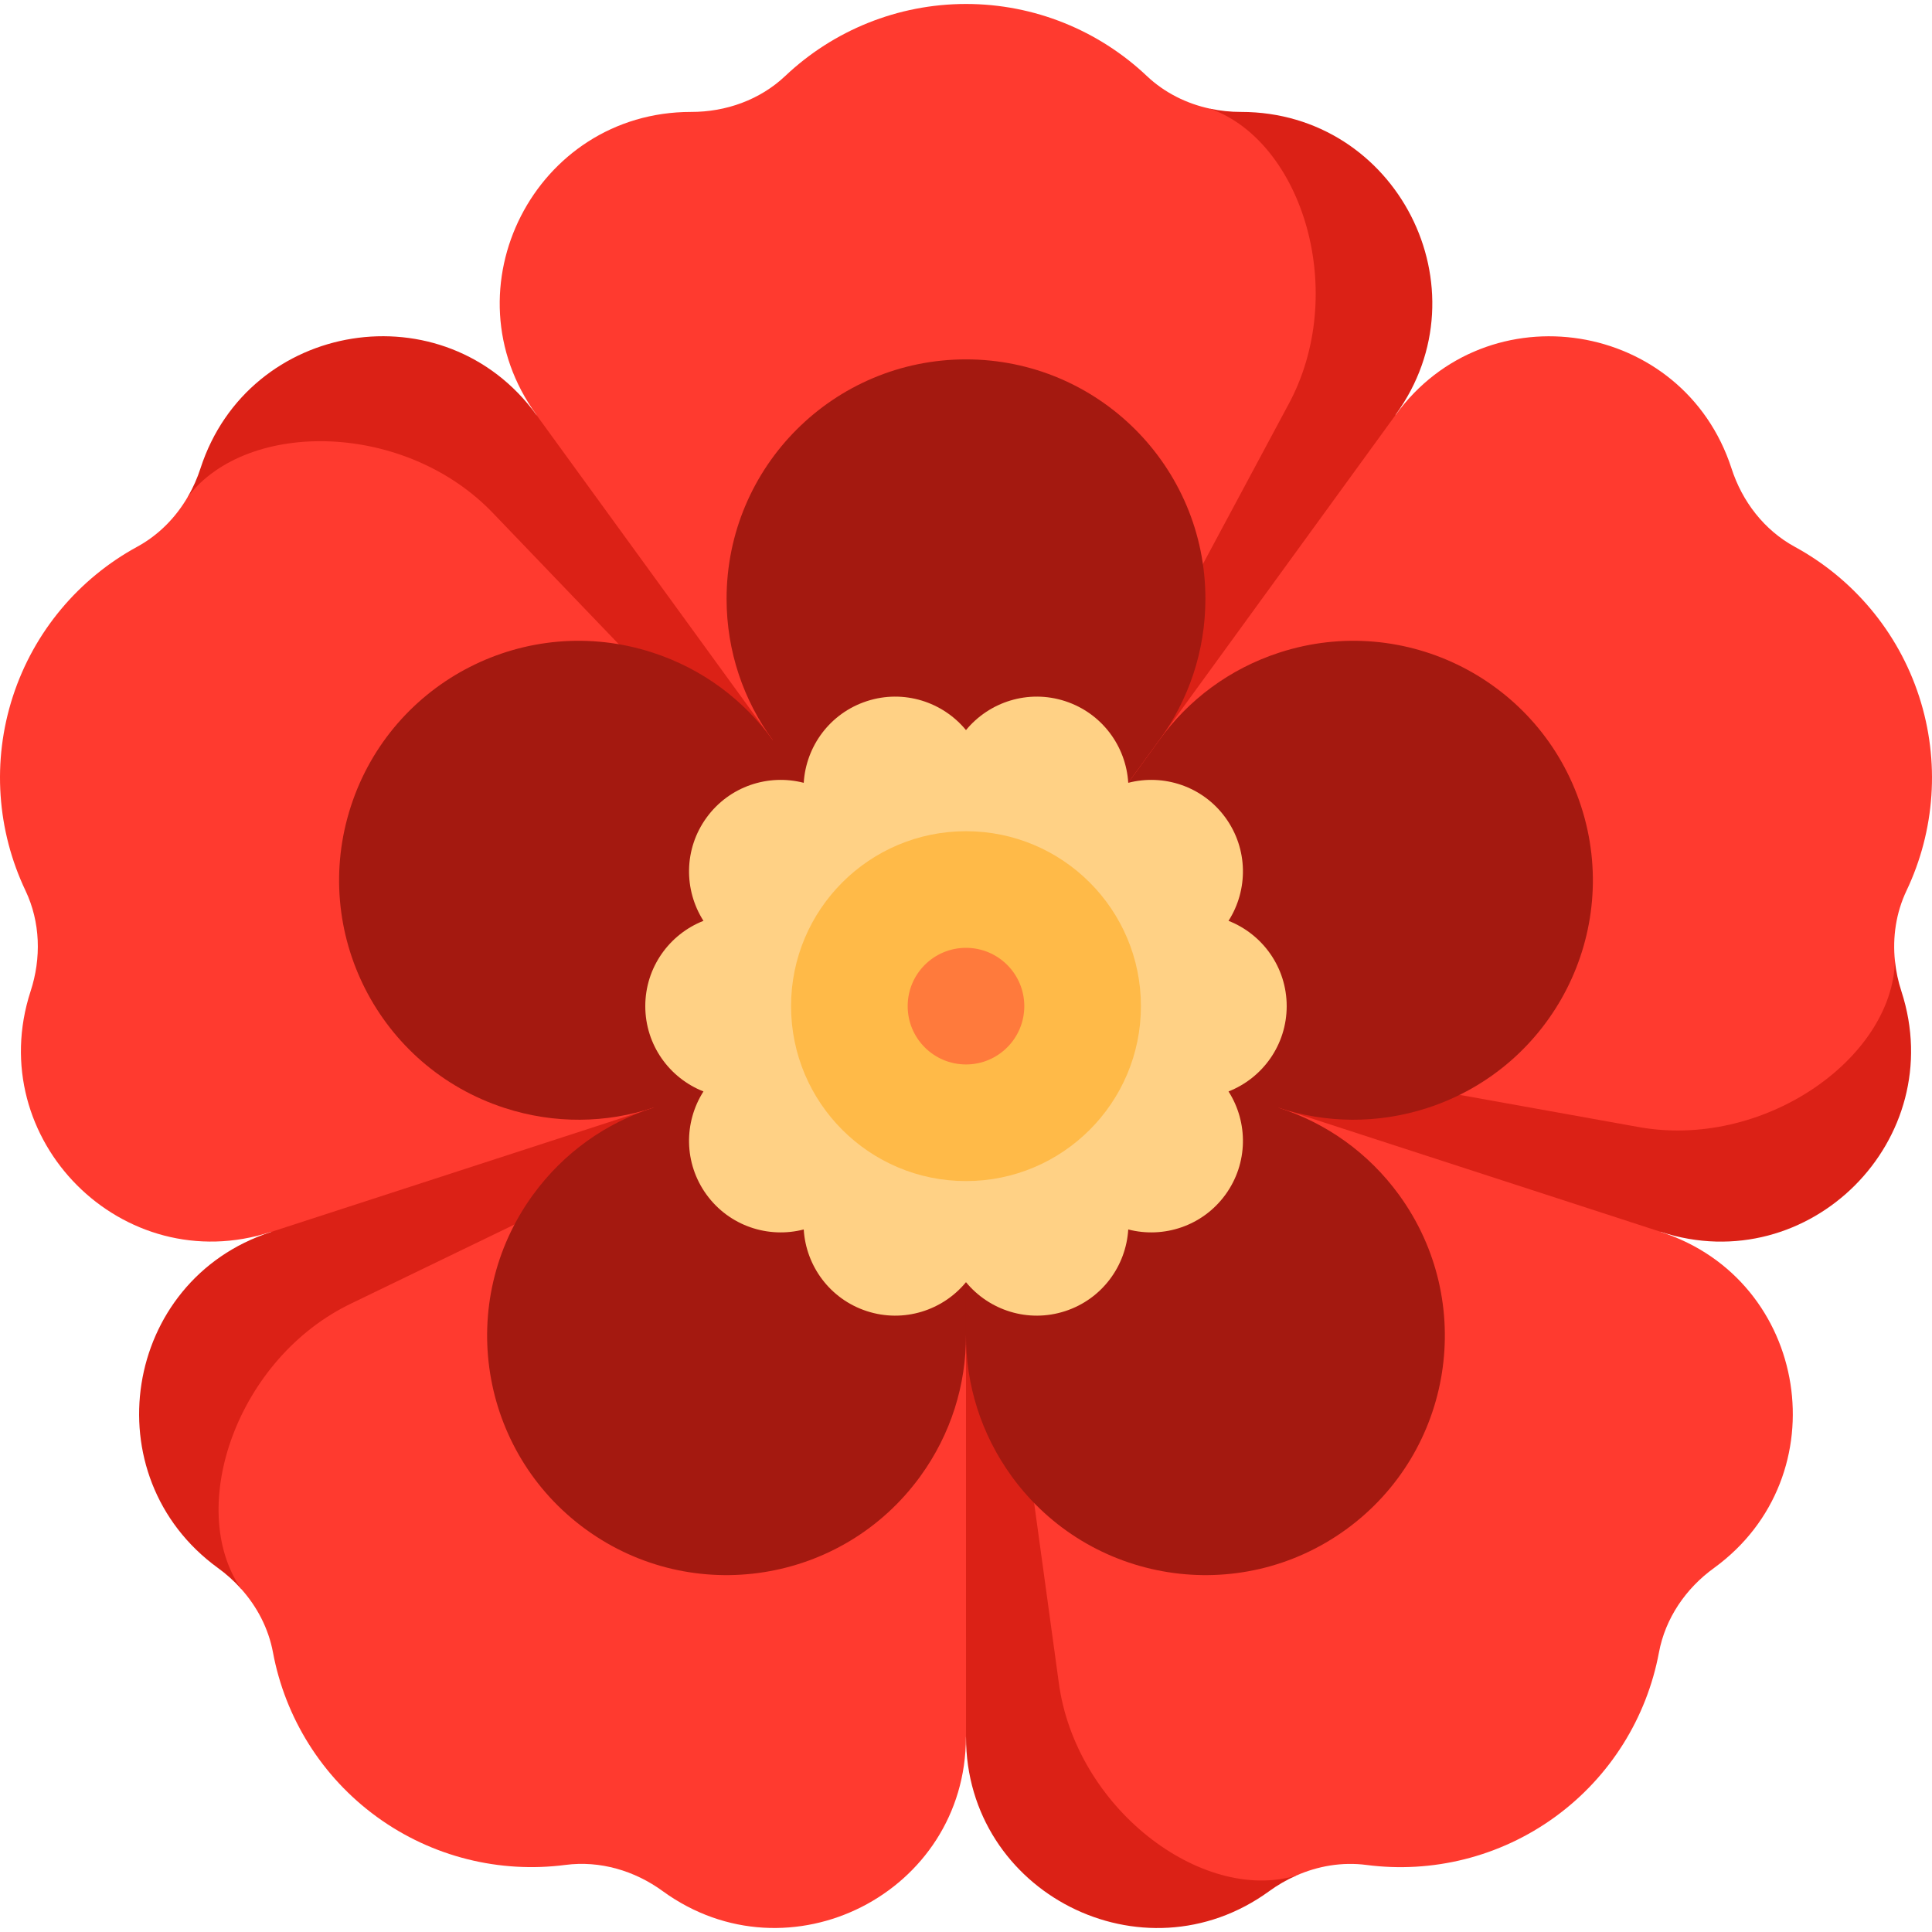
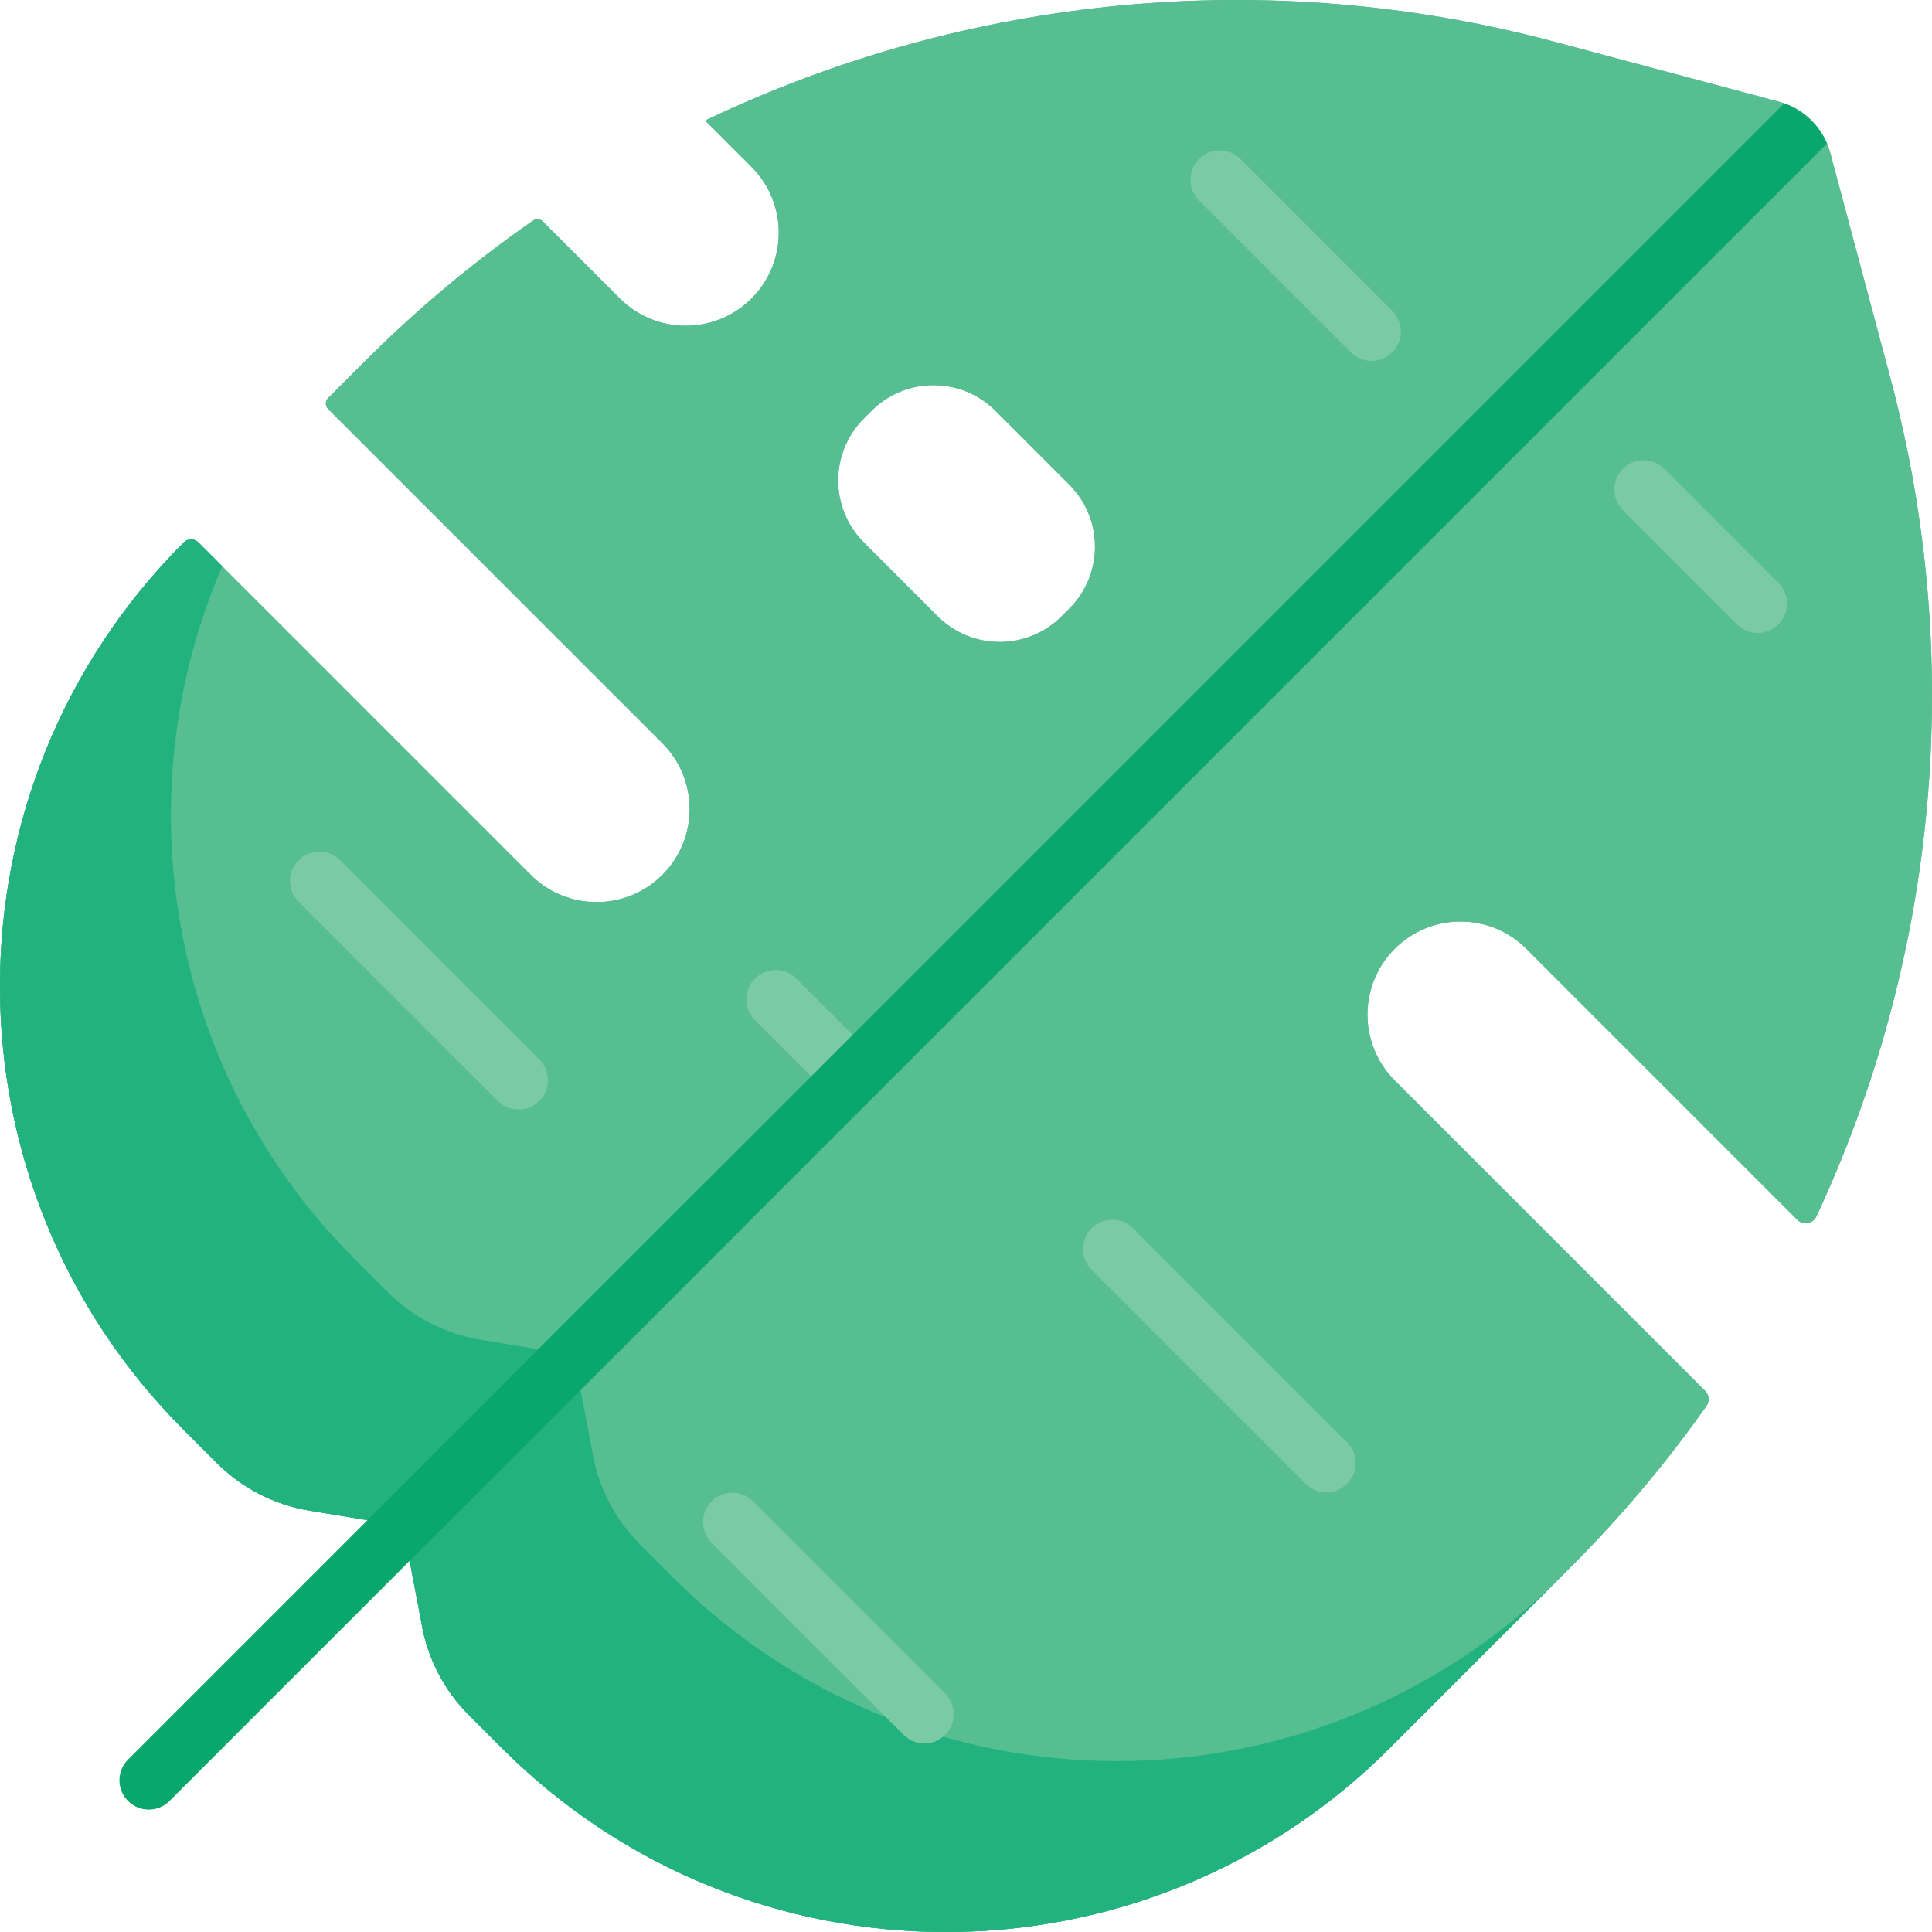
- <svg xmlns="http://www.w3.org/2000/svg" id="Capa_1" enable-background="new 0 0 497 497" height="512" viewBox="0 0 497 497" width="512">
+ <svg xmlns="http://www.w3.org/2000/svg" id="Capa_1" enable-background="new 0 0 494.122 494.122" height="512" viewBox="0 0 494.122 494.122" width="512">
+   <path d="m483.46 96.624-15.33-57.42c-1.72-6.45-6.76-11.49-13.21-13.21l-57.42-15.33c-73.39-19.59-150.08-11.75-216.64 19.91-.25.12-.31.46-.11.65l11.45 11.46c9.3 9.29 9.3 24.36 0 33.66-9.29 9.29-24.36 9.29-33.66 0l-19.7-19.7c-.67-.68-1.73-.77-2.51-.23-15.18 10.56-29.54 22.53-42.88 35.87l-9.54 9.54c-.77.77-.77 2.01 0 2.77l85.5 85.5c9.29 9.29 9.29 24.36 0 33.66-9.3 9.29-24.37 9.29-33.66 0l-85.04-85.04c-1.02-1.02-2.67-1.02-3.69 0-31.34 31.35-47.02 72.43-47.02 113.51 0 41.09 15.68 82.18 47.02 113.52l8.42 8.42c6.46 6.46 14.77 10.72 23.78 12.2l14.757 2.425 12.355-6.243 2.206 2.509-3.763 14.149 2.984 15.7c1.48 9.01 5.74 17.32 12.2 23.78l8.42 8.42c62.69 62.69 164.34 62.69 227.03 0l46.43-46.43c12.81-12.81 24.36-26.56 34.6-41.08.85-1.2.7-2.84-.34-3.88l-79.39-79.39c-9.29-9.3-9.29-24.37 0-33.66 9.3-9.3 24.37-9.3 33.66 0l69.31 69.31c1.48 1.48 3.99 1.05 4.87-.84 30.821-66.06 38.291-141.9 18.911-214.51zm-209.98 59.04-1.96 1.96c-8.75 8.75-22.94 8.75-31.7 0l-18.88-18.89c-8.76-8.75-8.76-22.94 0-31.7l1.96-1.96c8.75-8.75 22.94-8.75 31.7 0l18.88 18.89c8.76 8.75 8.76 22.94 0 31.7z" fill="#57be92" />
  <g>
-     <path d="m319.243 28.791c-2.672.008-5.327-.271-7.913-.821l-44.192 177.37h91.878v-98.64c23.564-32.435.319-77.909-39.773-77.909z" fill="#db2116" />
-     <path d="m311.331 27.97c-6.077-1.293-11.761-4.113-16.322-8.428-12.361-11.697-28.913-18.522-46.503-18.522s-34.142 6.825-46.502 18.522c-6.502 6.153-15.284 9.277-24.235 9.25-40.093 0-63.34 45.473-39.777 77.911v83.637l110.505 68.487 82.881-154.643c15.652-28.728 3.765-67.685-20.047-76.214z" fill="#ff3a2f" />
-     <path d="m310.085 154.036c0-34.014-27.574-61.588-61.587-61.587-34.014 0-61.587 27.574-61.588 61.587 0 13.576 4.392 26.126 11.833 36.306v34.242l49.754 34.242 49.758-68.482c7.44-10.179 11.83-22.733 11.83-36.308z" fill="#a41910" />
-     <path d="m51.582 120.458c-.818 2.544-1.904 4.983-3.226 7.272l140.766 92.205 9.615-29.592-60.769-83.635c-23.566-32.435-73.997-24.379-86.386 13.75z" fill="#db2116" />
-     <path d="m48.356 127.73c-3.107 5.38-7.546 9.915-13.06 12.919-14.944 8.14-26.549 21.774-31.985 38.503-5.435 16.729-4.059 34.58 3.245 49.95 3.842 8.085 4.1 17.402 1.308 25.907-12.39 38.13 23.674 74.292 61.806 61.906l79.544 25.845 99.283-83.933-121.462-126.612c-22.486-23.763-63.209-24.496-78.679-4.485z" fill="#ff3a2f" />
-     <path d="m167.867 167.871c-32.349-10.511-67.094 7.193-77.605 39.542s7.193 67.094 39.541 77.605c12.912 4.195 26.204 3.897 38.186-.035l32.566 10.581 47.941-36.738-49.754-68.484c-7.381-10.222-17.964-18.275-30.875-22.471z" fill="#a41910" />
-     <path d="m56.051 403.346c2.166 1.564 4.151 3.35 5.919 5.315l131.191-105.383-25.173-18.289-98.321 31.95c-38.128 12.389-46.051 62.842-13.616 86.407z" fill="#db2116" />
-     <path d="m61.97 408.661c4.156 4.618 7.098 10.24 8.251 16.413 3.124 16.728 12.504 31.979 26.734 42.318s31.633 14.547 48.508 12.349c8.876-1.156 17.818 1.478 25.043 6.762 32.435 23.566 77.972.442 77.975-39.651l49.161-67.664-49.145-120.361-157.949 76.392c-29.548 14.042-42.829 52.545-28.578 73.442z" fill="#ff3a2f" />
-     <path d="m137.078 307.404c-19.993 27.518-13.893 66.033 13.625 86.025 27.518 19.993 66.033 13.893 86.025-13.625 7.98-10.984 11.804-23.717 11.767-36.328l20.127-27.702-20.125-56.947-80.507 26.156c-12.003 3.862-22.933 11.438-30.912 22.421z" fill="#a41910" />
-     <path d="m326.474 486.513c2.157-1.577 4.469-2.912 6.884-3.987l-59.685-157.335-25.173 18.288.003 103.382c.002 40.092 45.536 63.217 77.971 39.652z" fill="#db2116" />
-     <path d="m333.358 482.526c5.676-2.526 11.932-3.586 18.159-2.775 16.875 2.198 34.277-2.01 48.508-12.349 14.23-10.339 23.61-25.59 26.734-42.318 1.644-8.799 6.912-16.489 14.17-21.728 32.436-23.566 24.515-74.019-13.615-86.412l-49.161-67.664-129.657 9.546 23.845 173.825c4.224 32.442 36.739 56.971 61.017 49.875z" fill="#ff3a2f" />
-     <path d="m260.266 379.804c19.993 27.518 58.508 33.618 86.025 13.625 27.518-19.993 33.618-58.508 13.625-86.025-7.98-10.984-18.909-18.555-30.914-22.417l-20.127-27.702-60.379 1.542-.002 84.65c-.035 12.609 3.793 25.345 11.772 36.327z" fill="#a41910" />
-     <path d="m489.136 255.025c-.834-2.539-1.389-5.15-1.664-7.779l-168.079 8.145 9.615 29.592 98.323 31.943c38.129 12.388 74.194-23.771 61.805-61.901z" fill="#db2116" />
-     <path d="m487.471 247.246c-.648-6.179.277-12.456 2.972-18.128 7.305-15.369 8.681-33.221 3.245-49.95-5.435-16.729-17.042-30.362-31.985-38.503-7.861-4.282-13.546-11.669-16.286-20.191-12.389-38.13-62.821-46.188-86.389-13.754l-110.531 152.107 172.686 31.037c32.159 6.008 65.535-17.336 66.288-42.618z" fill="#ff3a2f" />
-     <path d="m367.19 285.018c32.349-10.511 50.052-45.256 39.541-77.605s-45.256-50.052-77.605-39.542c-12.912 4.195-23.49 12.25-30.873 22.474l-49.757 68.482 80.506 26.16c11.982 3.931 25.278 4.226 38.188.031z" fill="#a41910" />
-     <path d="m316.032 236.883c5.066-7.931 5.075-18.475-.791-26.549s-15.897-11.323-25.005-8.956c-.563-9.394-6.754-17.93-16.245-21.014s-19.517.183-25.494 7.452c-5.977-7.269-16.003-10.536-25.494-7.452s-15.682 11.62-16.245 21.014c-9.108-2.367-19.139.882-25.005 8.956s-5.857 18.618-.791 26.549c-8.76 3.439-14.965 11.964-14.965 21.943 0 9.98 6.205 18.505 14.965 21.943-5.066 7.931-5.075 18.475.791 26.549s15.897 11.323 25.005 8.956c.563 9.394 6.753 17.93 16.245 21.014 9.491 3.084 19.517-.183 25.494-7.452 5.977 7.269 16.003 10.536 25.494 7.452s15.682-11.62 16.245-21.014c9.108 2.367 19.139-.882 25.005-8.956s5.857-18.618.791-26.549c8.76-3.439 14.965-11.964 14.965-21.943s-6.205-18.504-14.965-21.943z" fill="#ffd185" />
-     <circle cx="248.497" cy="258.827" fill="#ffba48" r="45" />
-     <circle cx="248.497" cy="258.827" fill="#ff7a3c" r="15" />
+     <path d="m172.088 403.396-8.42-8.42c-6.46-6.46-10.72-14.77-12.2-23.78l-2.985-15.7 3.763-14.149-2.206-2.509-12.355 6.243-14.757-2.425c-9.01-1.48-17.32-5.74-23.78-12.2l-8.42-8.42c-31.34-31.34-47.02-72.43-47.02-113.52 0-21.703 4.38-43.405 13.131-63.674l-6.129-6.128c-1.02-1.02-2.67-1.02-3.69 0-31.34 31.35-47.02 72.43-47.02 113.51 0 41.09 15.68 82.18 47.02 113.52l8.42 8.42c6.46 6.46 14.77 10.72 23.78 12.2l14.757 2.425 12.355-6.243 2.206 2.509-3.763 14.149 2.984 15.7c1.48 9.01 5.74 17.32 12.2 23.78l8.42 8.42c62.69 62.69 164.34 62.69 227.03 0l43.699-43.699c-62.69 62.68-164.333 62.678-227.02-.009z" fill="#22b27f" />
  </g>
+   <g>
+     <g>
+       <path d="m218.083 282.79c-1.919 0-3.839-.732-5.303-2.196l-19.7-19.7c-2.929-2.93-2.929-7.678 0-10.607 2.929-2.928 7.678-2.928 10.606 0l19.7 19.7c2.929 2.93 2.929 7.678 0 10.607-1.464 1.463-3.384 2.196-5.303 2.196z" fill="#7acaa6" />
+     </g>
+     <g>
+       <path d="m449.547 161.885c-1.919 0-3.839-.732-5.304-2.196l-29.18-29.18c-2.929-2.93-2.929-7.678 0-10.607 2.93-2.928 7.678-2.928 10.607 0l29.18 29.18c2.929 2.93 2.929 7.678 0 10.607-1.464 1.464-3.384 2.196-5.303 2.196z" fill="#7acaa6" />
+     </g>
+     <g>
+       <path d="m236.426 445.922c-1.919 0-3.839-.732-5.303-2.196l-49.125-49.125c-2.929-2.93-2.929-7.678 0-10.607 2.929-2.928 7.678-2.928 10.606 0l49.125 49.125c2.929 2.93 2.929 7.678 0 10.607-1.464 1.464-3.384 2.196-5.303 2.196z" fill="#7acaa6" />
+     </g>
+     <g>
+       <path d="m132.636 283.774c-1.919 0-3.839-.732-5.303-2.196l-50.971-50.972c-2.929-2.93-2.929-7.678 0-10.607s7.678-2.927 10.606 0l50.971 50.972c2.929 2.93 2.929 7.678 0 10.607-1.464 1.464-3.384 2.196-5.303 2.196z" fill="#7acaa6" />
+     </g>
+     <g>
+       <path d="m339.21 381.688c-1.919 0-3.839-.732-5.304-2.196l-54.733-54.732c-2.929-2.93-2.929-7.678 0-10.607 2.93-2.928 7.678-2.928 10.607 0l54.733 54.732c2.929 2.93 2.929 7.678 0 10.607-1.464 1.464-3.384 2.196-5.303 2.196z" fill="#7acaa6" />
+     </g>
+     <g>
+       <path d="m350.785 92.297c-1.919 0-3.839-.732-5.304-2.196l-38.822-38.822c-2.929-2.93-2.929-7.678 0-10.607 2.93-2.928 7.678-2.928 10.607 0l38.822 38.822c2.929 2.93 2.929 7.678 0 10.607-1.464 1.464-3.384 2.196-5.303 2.196z" fill="#7acaa6" />
+     </g>
+   </g>
+   <path d="m483.46 96.624-15.33-57.42c-1.72-6.45-6.76-11.49-13.21-13.21l-57.42-15.33c-73.39-19.59-150.08-11.75-216.64 19.91-.25.12-.31.46-.11.65l11.45 11.46c9.3 9.29 9.3 24.36 0 33.66-9.29 9.29-24.36 9.29-33.66 0l-19.7-19.7c-.67-.68-1.73-.77-2.51-.23-15.18 10.56-29.54 22.53-42.88 35.87l-9.54 9.54c-.77.77-.77 2.01 0 2.77l85.5 85.5c9.29 9.29 9.29 24.36 0 33.66-9.3 9.29-24.37 9.29-33.66 0l-85.04-85.04c-1.02-1.02-2.67-1.02-3.69 0-31.34 31.35-47.02 72.43-47.02 113.51 0 41.09 15.68 82.18 47.02 113.52l8.42 8.42c6.46 6.46 14.77 10.72 23.78 12.2l14.757 2.425 12.355-6.243 2.206 2.509-3.763 14.149 2.984 15.7c1.48 9.01 5.74 17.32 12.2 23.78l8.42 8.42c62.69 62.69 164.34 62.69 227.03 0l46.43-46.43c12.81-12.81 24.36-26.56 34.6-41.08.85-1.2.7-2.84-.34-3.88l-79.39-79.39c-9.29-9.3-9.29-24.37 0-33.66 9.3-9.3 24.37-9.3 33.66 0l69.31 69.31c1.48 1.48 3.99 1.05 4.87-.84 30.821-66.06 38.291-141.9 18.911-214.51zm-209.98 59.04-1.96 1.96c-8.75 8.75-22.94 8.75-31.7 0l-18.88-18.89c-8.76-8.75-8.76-22.94 0-31.7l1.96-1.96c8.75-8.75 22.94-8.75 31.7 0l18.88 18.89c8.76 8.75 8.76 22.94 0 31.7z" fill="#57be92" />
+   <path d="m180.496 302.269-147.749 147.749c-2.929 2.93-2.929 7.678 0 10.607 1.464 1.464 3.384 2.196 5.303 2.196s3.839-.732 5.303-2.196l146.983-146.982z" fill="#09a76d" />
+   <g>
+     <path d="m172.088 403.396-8.42-8.42c-6.46-6.46-10.72-14.77-12.2-23.78l-2.985-15.7 3.763-14.149-2.206-2.509-12.355 6.243-14.757-2.425c-9.01-1.48-17.32-5.74-23.78-12.2l-8.42-8.42c-31.34-31.34-47.02-72.43-47.02-113.52 0-21.703 4.38-43.405 13.131-63.674l-6.129-6.128c-1.02-1.02-2.67-1.02-3.69 0-31.34 31.35-47.02 72.43-47.02 113.51 0 41.09 15.68 82.18 47.02 113.52l8.42 8.42c6.46 6.46 14.77 10.72 23.78 12.2l14.757 2.425 12.355-6.243 2.206 2.509-3.763 14.149 2.984 15.7c1.48 9.01 5.74 17.32 12.2 23.78l8.42 8.42c62.69 62.69 164.34 62.69 227.03 0l43.699-43.699c-62.69 62.68-164.333 62.678-227.02-.009z" fill="#22b27f" />
+   </g>
+   <g>
+     <g>
+       <path d="m218.083 282.79c-1.919 0-3.839-.732-5.303-2.196l-19.7-19.7c-2.929-2.93-2.929-7.678 0-10.607 2.929-2.928 7.678-2.928 10.606 0l19.7 19.7c2.929 2.93 2.929 7.678 0 10.607-1.464 1.463-3.384 2.196-5.303 2.196z" fill="#7acaa6" />
+     </g>
+     <g>
+       <path d="m449.547 161.885c-1.919 0-3.839-.732-5.304-2.196l-29.18-29.18c-2.929-2.93-2.929-7.678 0-10.607 2.93-2.928 7.678-2.928 10.607 0l29.18 29.18c2.929 2.93 2.929 7.678 0 10.607-1.464 1.464-3.384 2.196-5.303 2.196z" fill="#7acaa6" />
+     </g>
+     <g>
+       <path d="m236.426 445.922c-1.919 0-3.839-.732-5.303-2.196l-49.125-49.125c-2.929-2.93-2.929-7.678 0-10.607 2.929-2.928 7.678-2.928 10.606 0l49.125 49.125c2.929 2.93 2.929 7.678 0 10.607-1.464 1.464-3.384 2.196-5.303 2.196z" fill="#7acaa6" />
+     </g>
+     <g>
+       <path d="m132.636 283.774c-1.919 0-3.839-.732-5.303-2.196l-50.971-50.972c-2.929-2.93-2.929-7.678 0-10.607s7.678-2.927 10.606 0l50.971 50.972c2.929 2.93 2.929 7.678 0 10.607-1.464 1.464-3.384 2.196-5.303 2.196z" fill="#7acaa6" />
+     </g>
+     <g>
+       <path d="m339.21 381.688c-1.919 0-3.839-.732-5.304-2.196l-54.733-54.732c-2.929-2.93-2.929-7.678 0-10.607 2.93-2.928 7.678-2.928 10.607 0l54.733 54.732c2.929 2.93 2.929 7.678 0 10.607-1.464 1.464-3.384 2.196-5.303 2.196z" fill="#7acaa6" />
+     </g>
+     <g>
+       <path d="m350.785 92.297c-1.919 0-3.839-.732-5.304-2.196l-38.822-38.822c-2.929-2.93-2.929-7.678 0-10.607 2.93-2.928 7.678-2.928 10.607 0l38.822 38.822c2.929 2.93 2.929 7.678 0 10.607-1.464 1.464-3.384 2.196-5.303 2.196z" fill="#7acaa6" />
+     </g>
+   </g>
+   <path d="m456.329 26.437-362.352 362.352 9.103 1.495 1.696 8.92 362.492-362.492c-2.037-4.79-6-8.53-10.939-10.275z" fill="#09a76d" />
</svg>
